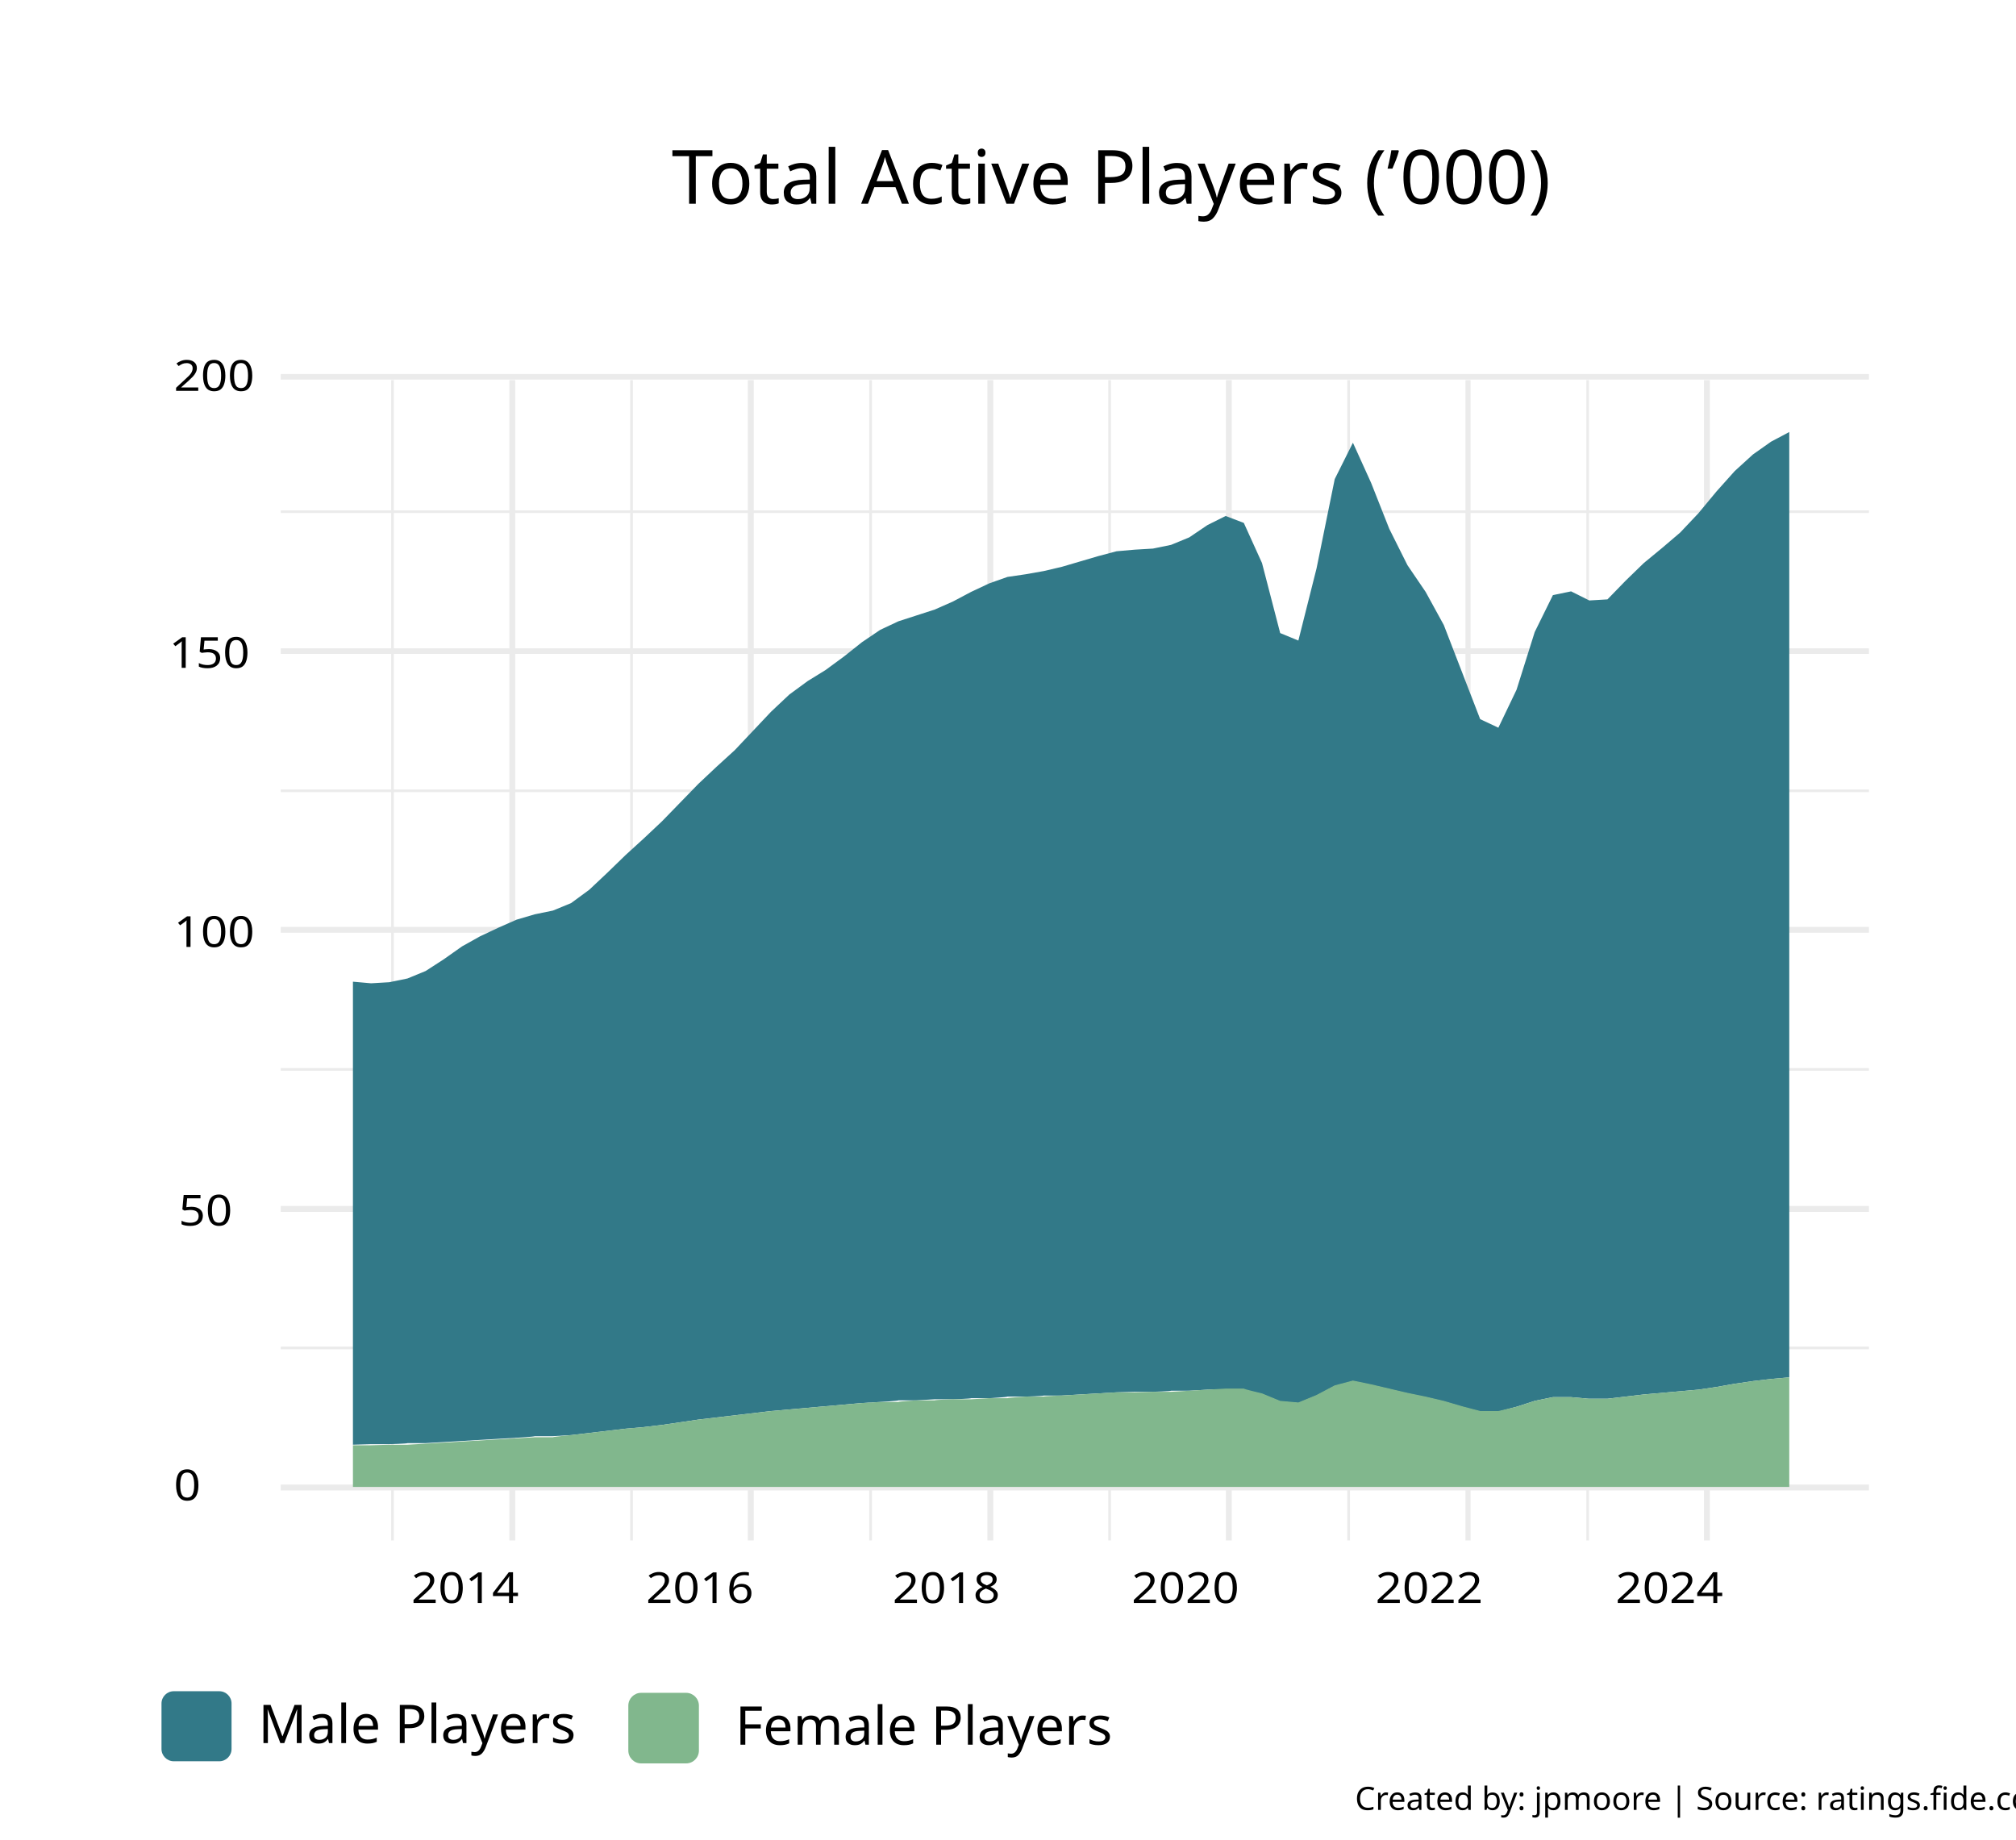
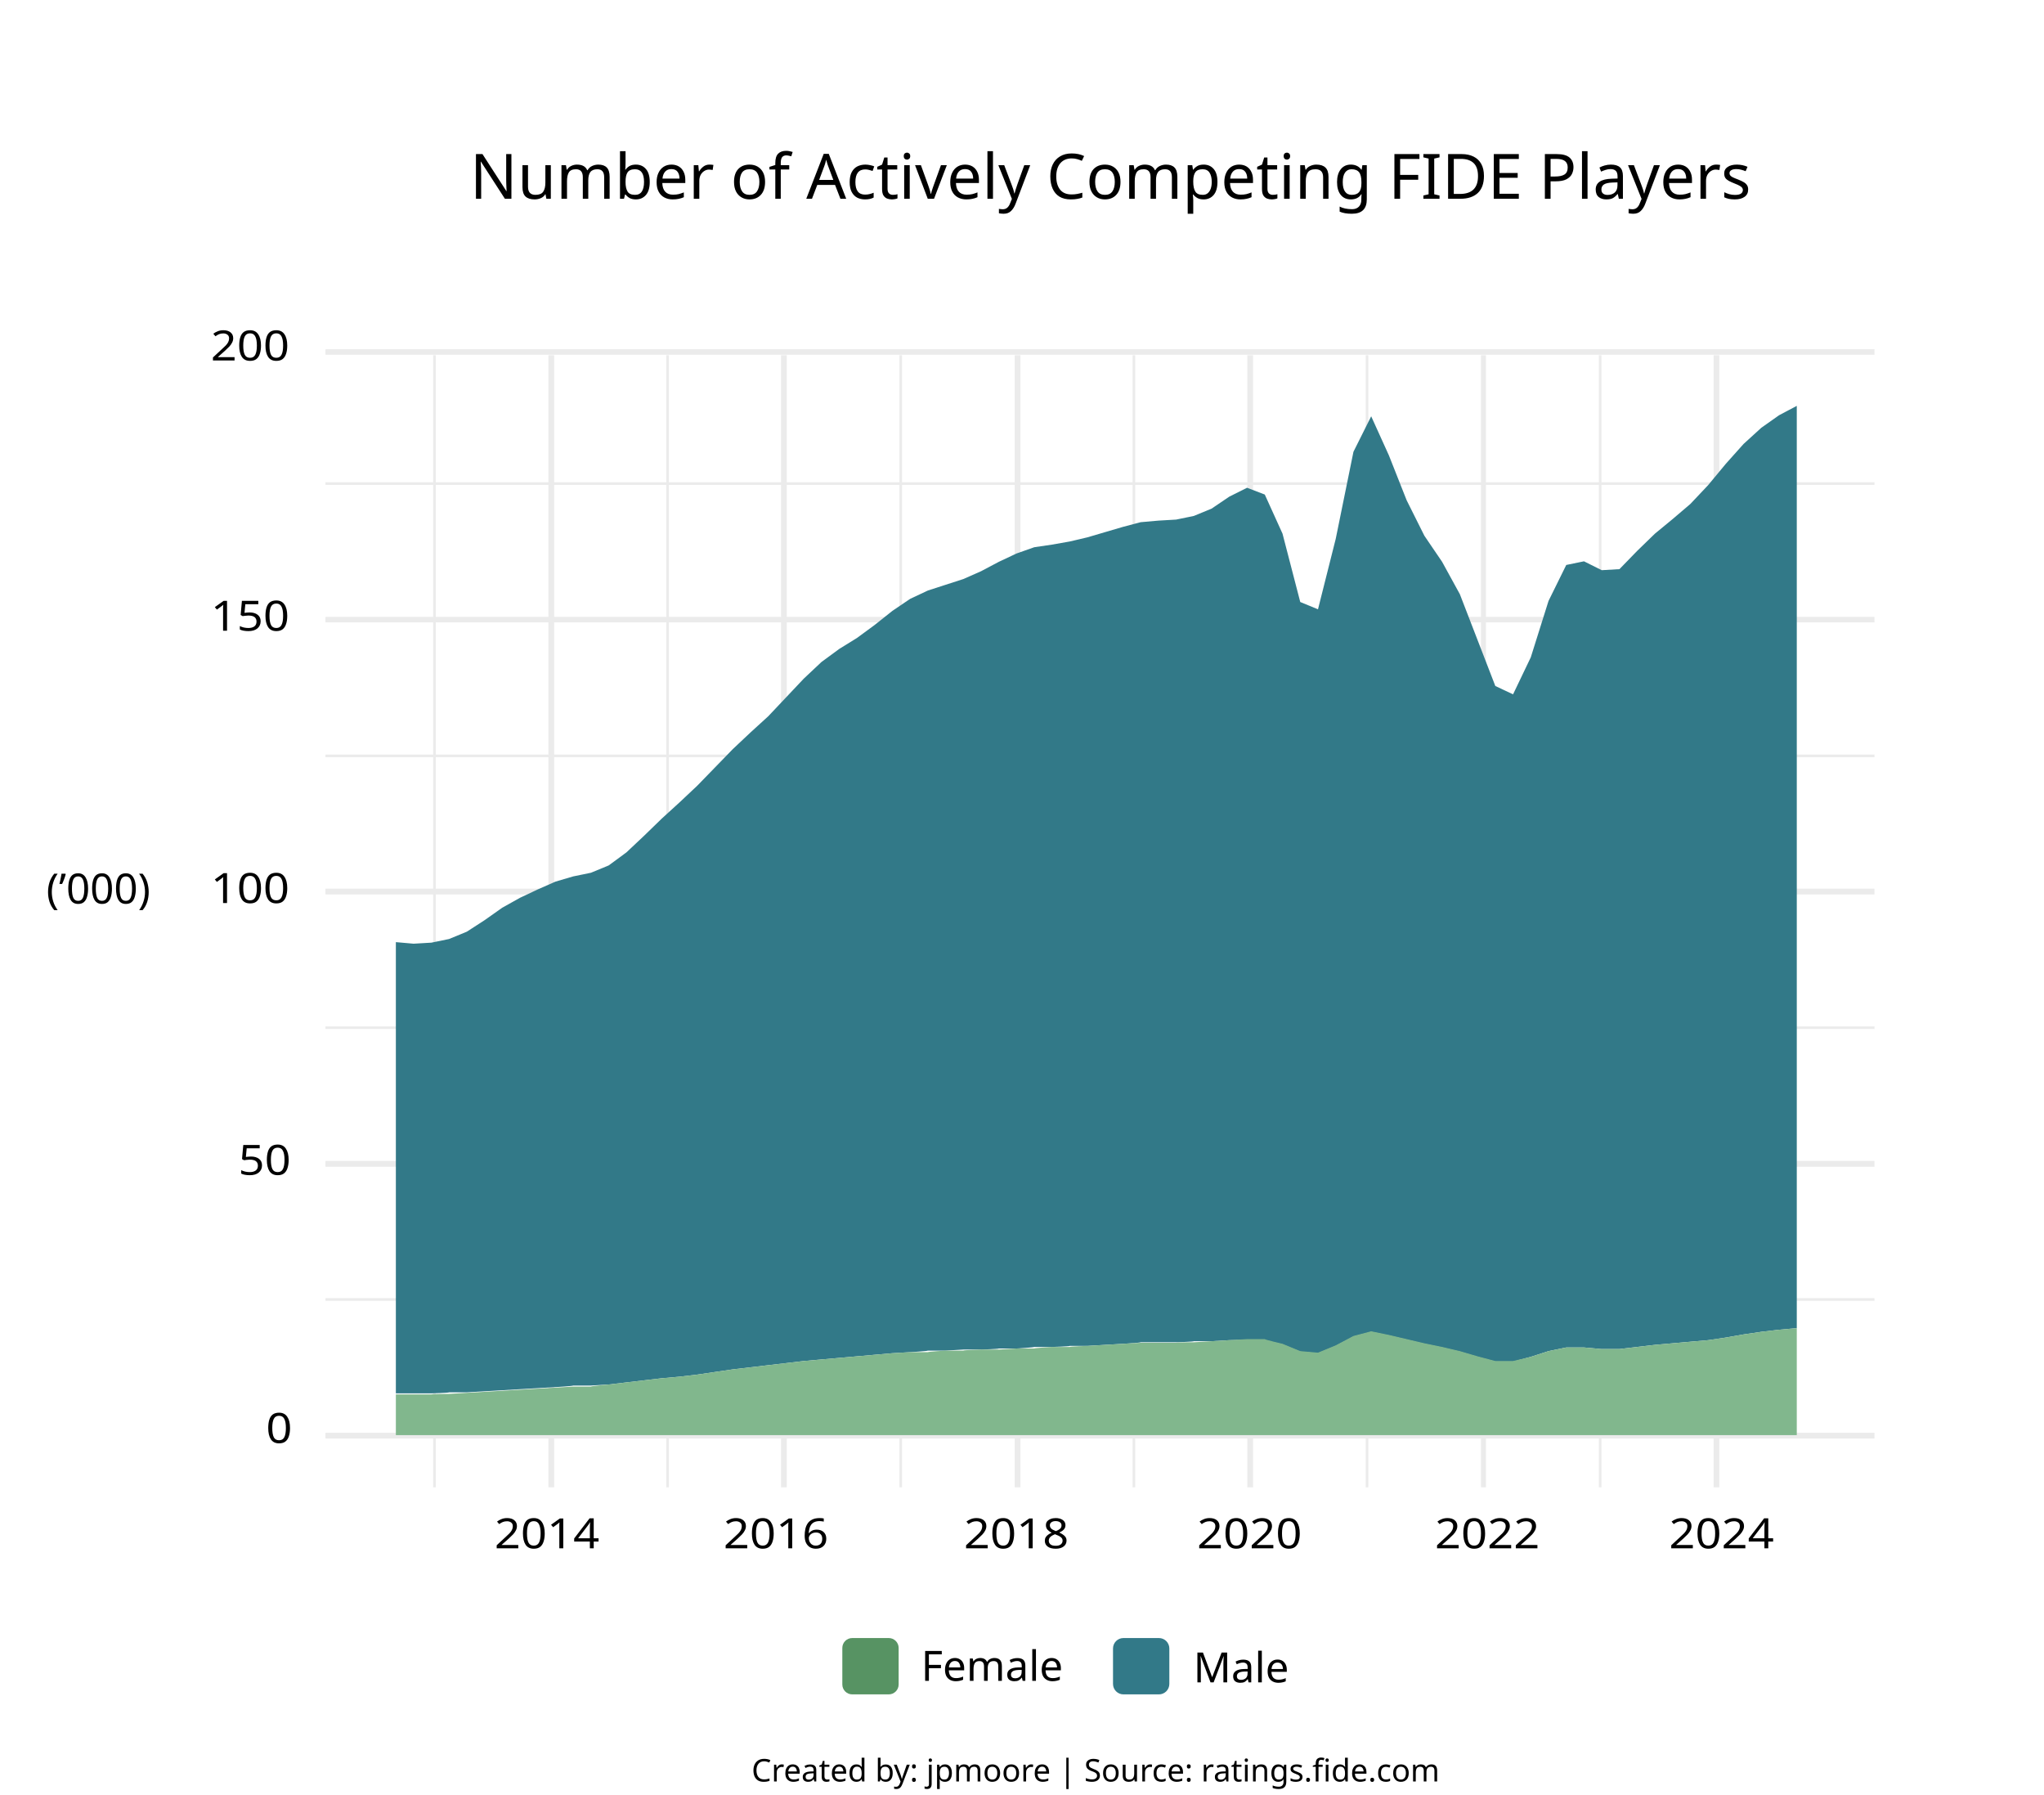
- <svg xmlns="http://www.w3.org/2000/svg" id="Layer_1" version="1.1" viewBox="0 0 377 344">
+ <svg xmlns="http://www.w3.org/2000/svg" id="Layer_1" version="1.1" viewBox="0 0 391.9 344">
  <defs>
    <style>
      .st0, .st1, .st2 {
        fill: none;
      }

      .st3 {
-         font-family: MyanmarSangamMN, 'Myanmar Sangam MN';
        font-size: 8px;
      }

-       .st3, .st4, .st5, .st6, .st7 {
+       .st3, .st4, .st5, .st6 {
        isolation: isolate;
+       }
+ 
+       .st3, .st5, .st6 {
+         font-family: TamilSangamMN, 'Tamil Sangam MN';
+       }
+ 
+       .st7 {
+         fill: #579363;
      }

      .st8 {
        clip-path: url(#clippath-17);
      }

      .st9 {
        clip-path: url(#clippath-19);
      }

      .st10 {
        clip-path: url(#clippath-11);
      }

      .st11 {
        clip-path: url(#clippath-16);
      }

      .st12 {
        clip-path: url(#clippath-18);
      }

      .st13 {
        clip-path: url(#clippath-10);
      }

      .st14 {
        clip-path: url(#clippath-15);
      }

      .st15 {
        clip-path: url(#clippath-13);
      }

      .st16 {
        clip-path: url(#clippath-14);
      }

      .st17 {
        clip-path: url(#clippath-12);
      }

      .st18 {
        clip-path: url(#clippath-20);
      }

      .st19 {
        clip-path: url(#clippath-1);
      }

      .st20 {
        clip-path: url(#clippath-3);
      }

      .st21 {
        clip-path: url(#clippath-4);
      }

      .st22 {
        clip-path: url(#clippath-2);
      }

      .st23 {
        clip-path: url(#clippath-7);
      }

      .st24 {
        clip-path: url(#clippath-6);
      }

      .st25 {
        clip-path: url(#clippath-9);
      }

      .st26 {
        clip-path: url(#clippath-8);
      }

      .st27 {
        clip-path: url(#clippath-5);
      }

      .st5 {
-         font-size: 10px;
-       }
- 
-       .st5, .st6, .st7 {
-         font-family: TamilSangamMN, 'Tamil Sangam MN';
+         font-size: 12px;
      }

      .st28 {
        fill: #81b78d;
      }

      .st6 {
        font-size: 6px;
      }

      .st1 {
        stroke-width: 1.1px;
      }

      .st1, .st2 {
        stroke: #ebebeb;
        stroke-linejoin: round;
      }

-       .st7 {
-         font-size: 14px;
-       }
- 
      .st29 {
        fill: #327988;
      }

      .st30 {
        clip-path: url(#clippath);
      }

      .st2 {
        stroke-width: .5px;
      }
    </style>
    <clipPath id="clippath">
-       <rect class="st0" x="52.5" y="251.8" width="297" height=".7" />
+       <rect class="st0" x="62.4" y="248.8" width="297" height=".7" />
    </clipPath>
    <clipPath id="clippath-1">
-       <rect class="st0" x="52.5" y="199.6" width="297" height=".7" />
+       <rect class="st0" x="62.4" y="196.6" width="297" height=".7" />
    </clipPath>
    <clipPath id="clippath-2">
-       <rect class="st0" x="52.5" y="147.4" width="297" height="1.4" />
+       <rect class="st0" x="62.4" y="144.4" width="297" height="1.4" />
    </clipPath>
    <clipPath id="clippath-3">
-       <rect class="st0" x="52.5" y="95.1" width="297" height="1.4" />
+       <rect class="st0" x="62.4" y="92.1" width="297" height="1.4" />
    </clipPath>
    <clipPath id="clippath-4">
-       <rect class="st0" x="72.9" y="71.1" width=".8" height="217" />
+       <rect class="st0" x="82.8" y="68.1" width=".8" height="217" />
    </clipPath>
    <clipPath id="clippath-5">
-       <rect class="st0" x="117.2" y="71.1" width="1.6" height="217" />
+       <rect class="st0" x="127.1" y="68.1" width="1.6" height="217" />
    </clipPath>
    <clipPath id="clippath-6">
-       <rect class="st0" x="162.5" y="71.1" width=".8" height="217" />
+       <rect class="st0" x="172.4" y="68.1" width=".8" height="217" />
    </clipPath>
    <clipPath id="clippath-7">
-       <rect class="st0" x="206.8" y="71.1" width="1.6" height="217" />
+       <rect class="st0" x="216.7" y="68.1" width="1.6" height="217" />
    </clipPath>
    <clipPath id="clippath-8">
-       <rect class="st0" x="251.2" y="71.1" width="1.6" height="217" />
+       <rect class="st0" x="261.1" y="68.1" width="1.6" height="217" />
    </clipPath>
    <clipPath id="clippath-9">
-       <rect class="st0" x="296.4" y="71.1" width=".8" height="217" />
+       <rect class="st0" x="306.3" y="68.1" width=".8" height="217" />
    </clipPath>
    <clipPath id="clippath-10">
-       <rect class="st0" x="52.5" y="277.6" width="297" height="1.4" />
+       <rect class="st0" x="62.4" y="274.6" width="297" height="1.4" />
    </clipPath>
    <clipPath id="clippath-11">
-       <rect class="st0" x="52.5" y="225.4" width="297" height="1.4" />
+       <rect class="st0" x="62.4" y="222.4" width="297" height="1.4" />
    </clipPath>
    <clipPath id="clippath-12">
-       <rect class="st0" x="52.5" y="173.1" width="297" height="1.4" />
+       <rect class="st0" x="62.4" y="170.1" width="297" height="1.4" />
    </clipPath>
    <clipPath id="clippath-13">
-       <rect class="st0" x="52.5" y="120.9" width="297" height="1.4" />
+       <rect class="st0" x="62.4" y="117.9" width="297" height="1.4" />
    </clipPath>
    <clipPath id="clippath-14">
-       <rect class="st0" x="95.1" y="71.1" width="1.6" height="217" />
+       <rect class="st0" x="105" y="68.1" width="1.6" height="217" />
    </clipPath>
    <clipPath id="clippath-15">
-       <rect class="st0" x="139.4" y="71.1" width="1.6" height="217" />
+       <rect class="st0" x="149.3" y="68.1" width="1.6" height="217" />
    </clipPath>
    <clipPath id="clippath-16">
-       <rect class="st0" x="184.6" y="71.1" width="1.6" height="217" />
+       <rect class="st0" x="194.5" y="68.1" width="1.6" height="217" />
    </clipPath>
    <clipPath id="clippath-17">
-       <rect class="st0" x="229" y="71.1" width="1.6" height="217" />
+       <rect class="st0" x="238.9" y="68.1" width="1.6" height="217" />
    </clipPath>
    <clipPath id="clippath-18">
-       <rect class="st0" x="273.4" y="71.1" width="1.6" height="217" />
+       <rect class="st0" x="283.3" y="68.1" width="1.6" height="217" />
    </clipPath>
    <clipPath id="clippath-19">
-       <rect class="st0" x="318.6" y="71.1" width="1.6" height="217" />
+       <rect class="st0" x="328.5" y="68.1" width="1.6" height="217" />
    </clipPath>
    <clipPath id="clippath-20">
-       <rect class="st0" x="52.5" y="69.6" width="297" height="1.4" />
+       <rect class="st0" x="62.4" y="66.6" width="297" height="1.4" />
    </clipPath>
  </defs>
-   <rect class="st29" x="30.2" y="316.3" width="13.1" height="13.1" rx="2.3" ry="2.3" />
-   <rect class="st28" x="117.5" y="316.6" width="13.2" height="13.2" rx="2.4" ry="2.4" />
-   <g class="st4">
-     <text class="st5" transform="translate(48.3 326)">
-       <tspan x="0" y="0">Male Players</tspan>
-     </text>
-   </g>
-   <g class="st4">
-     <g class="st4">
-       <g class="st4">
-         <text class="st5" transform="translate(137.5 326.3)">
-           <tspan x="0" y="0">Female Players</tspan>
+   <g class="st4">
+     <g class="st4">
+       <g class="st4">
+         <g class="st4">
+           <text class="st6" transform="translate(144.1 341.5)">
+             <tspan x="0" y="0">Created by: jpmoore | Source: ratings.fide.com</tspan>
+           </text>
+         </g>
+       </g>
+     </g>
+   </g>
+   <g class="st4">
+     <g class="st4">
+       <g class="st4">
+         <g class="st4">
+           <text class="st3" transform="translate(94.8 296.8) scale(1.1 1)">
+             <tspan x="0" y="0">2014</tspan>
+           </text>
+         </g>
+       </g>
+     </g>
+   </g>
+   <g class="st4">
+     <g class="st4">
+       <g class="st4">
+         <g class="st4">
+           <text class="st3" transform="translate(138.7 296.8) scale(1.1 1)">
+             <tspan x="0" y="0">2016</tspan>
+           </text>
+         </g>
+       </g>
+     </g>
+   </g>
+   <g class="st4">
+     <g class="st4">
+       <g class="st4">
+         <g class="st4">
+           <text class="st3" transform="translate(184.8 296.8) scale(1.1 1)">
+             <tspan x="0" y="0">2018</tspan>
+           </text>
+         </g>
+       </g>
+     </g>
+   </g>
+   <g class="st4">
+     <g class="st4">
+       <g class="st4">
+         <g class="st4">
+           <text class="st3" transform="translate(229.5 296.8) scale(1.1 1)">
+             <tspan x="0" y="0">2020</tspan>
+           </text>
+         </g>
+       </g>
+     </g>
+   </g>
+   <g class="st4">
+     <g class="st4">
+       <g class="st4">
+         <g class="st4">
+           <text class="st3" transform="translate(275.1 296.8) scale(1.1 1)">
+             <tspan x="0" y="0">2022</tspan>
+           </text>
+         </g>
+       </g>
+     </g>
+   </g>
+   <g class="st4">
+     <g class="st4">
+       <g class="st4">
+         <g class="st4">
+           <text class="st3" transform="translate(320 296.8) scale(1.1 1)">
+             <tspan x="0" y="0">2024</tspan>
+           </text>
+         </g>
+       </g>
+     </g>
+   </g>
+   <g class="st30">
+     <path class="st2" d="M62.4,249.1h297" />
+   </g>
+   <g class="st19">
+     <path class="st2" d="M62.4,197h297" />
+   </g>
+   <g class="st22">
+     <path class="st2" d="M62.4,144.9h297" />
+   </g>
+   <g class="st20">
+     <path class="st2" d="M62.4,92.7h297" />
+   </g>
+   <g class="st21">
+     <path class="st2" d="M83.3,285.1V68.1" />
+   </g>
+   <g class="st27">
+     <path class="st2" d="M128,285.1V68.1" />
+   </g>
+   <g class="st24">
+     <path class="st2" d="M172.7,285.1V68.1" />
+   </g>
+   <g class="st23">
+     <path class="st2" d="M217.4,285.1V68.1" />
+   </g>
+   <g class="st26">
+     <path class="st2" d="M262.1,285.1V68.1" />
+   </g>
+   <g class="st25">
+     <path class="st2" d="M306.8,285.1V68.1" />
+   </g>
+   <g class="st13">
+     <path class="st1" d="M62.4,275.2h297" />
+   </g>
+   <g class="st10">
+     <path class="st1" d="M62.4,223.1h297" />
+   </g>
+   <g class="st17">
+     <path class="st1" d="M62.4,170.9h297" />
+   </g>
+   <g class="st15">
+     <path class="st1" d="M62.4,118.8h297" />
+   </g>
+   <g class="st16">
+     <path class="st1" d="M105.7,285.1V68.1" />
+   </g>
+   <g class="st14">
+     <path class="st1" d="M150.3,285.1V68.1" />
+   </g>
+   <g class="st11">
+     <path class="st1" d="M195.1,285.1V68.1" />
+   </g>
+   <g class="st8">
+     <path class="st1" d="M239.7,285.1V68.1" />
+   </g>
+   <g class="st12">
+     <path class="st1" d="M284.5,285.1V68.1" />
+   </g>
+   <g class="st9">
+     <path class="st1" d="M329.1,285.1V68.1" />
+   </g>
+   <path class="st29" d="M75.9,180.6l3.4.3,3.4-.2,3.4-.7,3.4-1.4,3.4-2.2,3.4-2.4,3.4-1.9,3.4-1.6,3.4-1.5,3.4-1,3.4-.7,3.4-1.4,3.4-2.5,3.4-3.2,3.4-3.3,3.4-3.1,3.4-3.2,3.4-3.5,3.4-3.5,3.4-3.2,3.4-3.1,3.4-3.6,3.4-3.6,3.4-3.2,3.4-2.5,3.4-2.1,3.4-2.5,3.4-2.7,3.4-2.3,3.4-1.6,3.4-1.1,3.4-1.1,3.4-1.5,3.4-1.8,3.4-1.6,3.4-1.2,3.4-.5,3.4-.6,3.4-.8,3.4-1,3.4-1,3.4-.9,3.4-.3,3.4-.2,3.4-.7,3.4-1.4,3.4-2.3,3.4-1.7,3.4,1.3,3.4,7.5,3.4,13.1,3.4,1.4,3.4-13.5,3.4-16.7,3.4-6.8,3.4,7.5,3.4,8.6,3.4,6.8,3.4,5,3.4,6.2,3.4,8.8,3.4,8.8,3.4,1.6,3.4-7.1,3.4-10.8,3.4-6.9,3.4-.7,3.4,1.7,3.4-.2,3.4-3.5,3.4-3.3,3.4-2.8,3.4-2.9,3.4-3.6,3.4-4.1,3.4-3.8,3.4-3.1,3.4-2.4,3.4-1.8v176.8l-3.4.3-3.4.4-3.4.5-3.4.6-3.4.5-3.4.3-3.4.3-3.4.3-3.4.4-3.4.4h-3.4l-3.4-.3h-3.4l-3.4.7-3.4,1.1-3.4.9h-3.4l-3.4-.9-3.4-1-3.4-.8-3.4-.7-3.4-.8-3.4-.8-3.4-.7-3.4.9-3.4,1.8-3.4,1.4-3.4-.3-3.4-1.4-3.4-.8h-3.4c0-.1-3.4,0-3.4,0l-3.4.2h-3.4c0,.1-3.4.2-3.4.2h-6.8c0,.1-3.4.3-3.4.3l-3.4.2-3.4.2h-3.4c0,.1-3.4.2-3.4.2h-3.4c0,.1-3.4.3-3.4.3h-3.4c0,.1-3.4.2-3.4.2h-3.4l-3.4.2h-3.4c0,.1-3.4.3-3.4.3l-3.4.2-3.4.3-3.4.3-3.4.3-3.4.3-3.4.3-3.4.4-3.4.4-3.4.4-3.4.4-3.4.5-3.4.5-3.4.4-3.4.3-3.4.4-3.4.4-3.4.4-3.4.2h-3.4c0,.1-3.4.3-3.4.3l-3.4.2-3.4.2-3.4.2-3.4.2-3.4.2h-3.4c0,.1-3.4.2-3.4.2h-6.8c0,.1,0-86.6,0-86.6h0Z" />
+   <path class="st28" d="M75.9,267.3h6.8c0-.1,3.4-.1,3.4-.1l3.4-.2,3.4-.2,3.4-.2,3.4-.2,3.4-.2,3.4-.2,3.4-.2h3.4c0-.1,3.4-.4,3.4-.4l3.4-.4,3.4-.4,3.4-.4,3.4-.3,3.4-.4,3.4-.5,3.4-.5,3.4-.4,3.4-.4,3.4-.4,3.4-.4,3.4-.3,3.4-.3,3.4-.3,3.4-.3,3.4-.3,3.4-.2h3.4c0-.1,3.4-.3,3.4-.3h3.4c0-.1,3.4-.2,3.4-.2h3.4l3.4-.2h3.4c0-.1,3.4-.3,3.4-.3h3.4c0-.1,3.4-.2,3.4-.2l3.4-.2,3.4-.2,3.4-.2h6.8c0-.1,3.4-.1,3.4-.1l3.4-.2,3.4-.2,3.4-.2h3.4c0,.1,3.4.9,3.4.9l3.4,1.4,3.4.3,3.4-1.4,3.4-1.8,3.4-.9,3.4.7,3.4.8,3.4.8,3.4.7,3.4.8,3.4,1,3.4.9h3.4l3.4-.8,3.4-1.1,3.4-.7h3.4l3.4.3h3.4l3.4-.4,3.4-.4,3.4-.3,3.4-.3,3.4-.3,3.4-.5,3.4-.6,3.4-.5,3.4-.4,3.4-.3v20.5H75.9v-7.9h0Z" />
+   <g class="st4">
+     <g class="st4">
+       <g class="st4">
+         <g class="st4">
+           <text class="st3" transform="translate(40.4 120.9) scale(1.1 1)">
+             <tspan x="0" y="0">150</tspan>
+           </text>
+         </g>
+       </g>
+     </g>
+   </g>
+   <g class="st4">
+     <g class="st4">
+       <g class="st4">
+         <g class="st4">
+           <text class="st3" transform="translate(40.4 173.1) scale(1.1 1)">
+             <tspan x="0" y="0">100</tspan>
+           </text>
+         </g>
+       </g>
+     </g>
+   </g>
+   <g class="st4">
+     <g class="st4">
+       <g class="st4">
+         <g class="st4">
+           <text class="st3" transform="translate(45.7 225.2) scale(1.1 1)">
+             <tspan x="0" y="0">50</tspan>
+           </text>
+         </g>
+       </g>
+     </g>
+   </g>
+   <g class="st4">
+     <g class="st4">
+       <g class="st4">
+         <g class="st4">
+           <text class="st3" transform="translate(51 276.6) scale(1.1 1)">
+             <tspan x="0" y="0">0</tspan>
+           </text>
+         </g>
+       </g>
+     </g>
+   </g>
+   <g class="st18">
+     <path class="st1" d="M62.4,67.5h297" />
+   </g>
+   <g class="st4">
+     <g class="st4">
+       <g class="st4">
+         <g class="st4">
+           <text class="st3" transform="translate(40.4 69.1) scale(1.1 1)">
+             <tspan x="0" y="0">200</tspan>
+           </text>
+         </g>
+       </g>
+     </g>
+   </g>
+   <g class="st4">
+     <g class="st4">
+       <g class="st4">
+         <text class="st5" transform="translate(90.1 38.1)">
+           <tspan x="0" y="0">Number of Actively Competing FIDE Players</tspan>
        </text>
      </g>
    </g>
  </g>
-   <g class="st4">
-     <g class="st4">
-       <g class="st4">
-         <text class="st6" transform="translate(253.4 338.5)">
-           <tspan x="0" y="0">Created by: jpmoore | Source: ratings.fide.com</tspan>
+   <g>
+     <rect class="st7" x="161.5" y="314" width="10.8" height="10.8" rx="1.9" ry="1.9" />
+     <rect class="st29" x="213.4" y="314" width="10.8" height="10.8" rx="2" ry="2" />
+     <g class="st4">
+       <text class="st3" transform="translate(176.6 322.2)">
+         <tspan x="0" y="0">Female</tspan>
+       </text>
+     </g>
+     <g class="st4">
+       <g class="st4">
+         <g class="st4">
+           <text class="st3" transform="translate(228.8 322.5)">
+             <tspan x="0" y="0">Male</tspan>
+           </text>
+         </g>
+       </g>
+     </g>
+   </g>
+   <g class="st4">
+     <g class="st4">
+       <g class="st4">
+         <text class="st3" transform="translate(8.9 173.2)">
+           <tspan x="0" y="0">(’000)</tspan>
        </text>
      </g>
    </g>
  </g>
-   <g class="st4">
-     <g class="st4">
-       <g class="st4">
-         <text class="st3" transform="translate(76.9 299.8) scale(1.1 1)">
-           <tspan x="0" y="0">2014</tspan>
-         </text>
-       </g>
-     </g>
-   </g>
-   <g class="st4">
-     <g class="st4">
-       <g class="st4">
-         <text class="st3" transform="translate(120.8 299.8) scale(1.1 1)">
-           <tspan x="0" y="0">2016</tspan>
-         </text>
-       </g>
-     </g>
-   </g>
-   <g class="st4">
-     <g class="st4">
-       <g class="st4">
-         <text class="st3" transform="translate(166.9 299.8) scale(1.1 1)">
-           <tspan x="0" y="0">2018</tspan>
-         </text>
-       </g>
-     </g>
-   </g>
-   <g class="st4">
-     <g class="st4">
-       <g class="st4">
-         <text class="st3" transform="translate(211.6 299.8) scale(1.1 1)">
-           <tspan x="0" y="0">2020</tspan>
-         </text>
-       </g>
-     </g>
-   </g>
-   <g class="st4">
-     <g class="st4">
-       <g class="st4">
-         <text class="st3" transform="translate(257.2 299.8) scale(1.1 1)">
-           <tspan x="0" y="0">2022</tspan>
-         </text>
-       </g>
-     </g>
-   </g>
-   <g class="st4">
-     <g class="st4">
-       <g class="st4">
-         <text class="st3" transform="translate(302.1 299.8) scale(1.1 1)">
-           <tspan x="0" y="0">2024</tspan>
-         </text>
-       </g>
-     </g>
-   </g>
-   <g class="st30">
-     <path class="st2" d="M52.5,252.1h297" />
-   </g>
-   <g class="st19">
-     <path class="st2" d="M52.5,200h297" />
-   </g>
-   <g class="st22">
-     <path class="st2" d="M52.5,147.9h297" />
-   </g>
-   <g class="st20">
-     <path class="st2" d="M52.5,95.7h297" />
-   </g>
-   <g class="st21">
-     <path class="st2" d="M73.4,288.1V71.1" />
-   </g>
-   <g class="st27">
-     <path class="st2" d="M118.1,288.1V71.1" />
-   </g>
-   <g class="st24">
-     <path class="st2" d="M162.8,288.1V71.1" />
-   </g>
-   <g class="st23">
-     <path class="st2" d="M207.5,288.1V71.1" />
-   </g>
-   <g class="st26">
-     <path class="st2" d="M252.2,288.1V71.1" />
-   </g>
-   <g class="st25">
-     <path class="st2" d="M296.9,288.1V71.1" />
-   </g>
-   <g class="st13">
-     <path class="st1" d="M52.5,278.2h297" />
-   </g>
-   <g class="st10">
-     <path class="st1" d="M52.5,226.1h297" />
-   </g>
-   <g class="st17">
-     <path class="st1" d="M52.5,173.9h297" />
-   </g>
-   <g class="st15">
-     <path class="st1" d="M52.5,121.8h297" />
-   </g>
-   <g class="st16">
-     <path class="st1" d="M95.8,288.1V71.1" />
-   </g>
-   <g class="st14">
-     <path class="st1" d="M140.4,288.1V71.1" />
-   </g>
-   <g class="st11">
-     <path class="st1" d="M185.2,288.1V71.1" />
-   </g>
-   <g class="st8">
-     <path class="st1" d="M229.8,288.1V71.1" />
-   </g>
-   <g class="st12">
-     <path class="st1" d="M274.6,288.1V71.1" />
-   </g>
-   <g class="st9">
-     <path class="st1" d="M319.2,288.1V71.1" />
-   </g>
-   <path class="st29" d="M66,183.6l3.4.3,3.4-.2,3.4-.7,3.4-1.4,3.4-2.2,3.4-2.4,3.4-1.9,3.4-1.6,3.4-1.5,3.4-1,3.4-.7,3.4-1.4,3.4-2.5,3.4-3.2,3.4-3.3,3.4-3.1,3.4-3.2,3.4-3.5,3.4-3.5,3.4-3.2,3.4-3.1,3.4-3.6,3.4-3.6,3.4-3.2,3.4-2.5,3.4-2.1,3.4-2.5,3.4-2.7,3.4-2.3,3.4-1.6,3.4-1.1,3.4-1.1,3.4-1.5,3.4-1.8,3.4-1.6,3.4-1.2,3.4-.5,3.4-.6,3.4-.8,3.4-1,3.4-1,3.4-.9,3.4-.3,3.4-.2,3.4-.7,3.4-1.4,3.4-2.3,3.4-1.7,3.4,1.3,3.4,7.5,3.4,13.1,3.4,1.4,3.4-13.5,3.4-16.7,3.4-6.8,3.4,7.5,3.4,8.6,3.4,6.8,3.4,5,3.4,6.2,3.4,8.8,3.4,8.8,3.4,1.6,3.4-7.1,3.4-10.8,3.4-6.9,3.4-.7,3.4,1.7,3.4-.2,3.4-3.5,3.4-3.3,3.4-2.8,3.4-2.9,3.4-3.6,3.4-4.1,3.4-3.8,3.4-3.1,3.4-2.4,3.4-1.8v176.8l-3.4.3-3.4.4-3.4.5-3.4.6-3.4.5-3.4.3-3.4.3-3.4.3-3.4.4-3.4.4h-3.4s-3.4-.3-3.4-.3h-3.4l-3.4.7-3.4,1.1-3.4.9h-3.4s-3.4-.9-3.4-.9l-3.4-1-3.4-.8-3.4-.7-3.4-.8-3.4-.8-3.4-.7-3.4.9-3.4,1.8-3.4,1.4-3.4-.3-3.4-1.4-3.4-.8h-3.4c0-.1-3.4,0-3.4,0l-3.4.2h-3.4c0,.1-3.4.2-3.4.2h-3.4s-3.4.1-3.4.1l-3.4.2-3.4.2-3.4.2h-3.4c0,.1-3.4.2-3.4.2h-3.4c0,.1-3.4.3-3.4.3h-3.4c0,.1-3.4.2-3.4.2h-3.4c0,0-3.4.2-3.4.2h-3.4c0,.1-3.4.3-3.4.3l-3.4.2-3.4.3-3.4.3-3.4.3-3.4.3-3.4.3-3.4.4-3.4.4-3.4.4-3.4.4-3.4.5-3.4.5-3.4.4-3.4.3-3.4.4-3.4.4-3.4.4-3.4.2h-3.4c0,.1-3.4.3-3.4.3l-3.4.2-3.4.2-3.4.2-3.4.2-3.4.2h-3.4c0,.1-3.4.2-3.4.2h-3.4c0,0-3.4.1-3.4.1v-86.7Z" />
-   <path class="st28" d="M66,270.3h3.4c0,0,3.4-.1,3.4-.1h3.4c0,0,3.4-.2,3.4-.2l3.4-.2,3.4-.2,3.4-.2,3.4-.2,3.4-.2,3.4-.2h3.4c0-.1,3.4-.4,3.4-.4l3.4-.4,3.4-.4,3.4-.4,3.4-.3,3.4-.4,3.4-.5,3.4-.5,3.4-.4,3.4-.4,3.4-.4,3.4-.4,3.4-.3,3.4-.3,3.4-.3,3.4-.3,3.4-.3,3.4-.2h3.4c0-.1,3.4-.3,3.4-.3h3.4c0-.1,3.4-.2,3.4-.2h3.4c0,0,3.4-.2,3.4-.2h3.4c0-.1,3.4-.3,3.4-.3h3.4c0-.1,3.4-.2,3.4-.2l3.4-.2,3.4-.2,3.4-.2h3.4c0,0,3.4-.1,3.4-.1h3.4c0,0,3.4-.2,3.4-.2l3.4-.2,3.4-.2h3.4c0,.1,3.4.9,3.4.9l3.4,1.4,3.4.3,3.4-1.4,3.4-1.8,3.4-.9,3.4.7,3.4.8,3.4.8,3.4.7,3.4.8,3.4,1,3.4.9h3.4s3.4-.8,3.4-.8l3.4-1.1,3.4-.7h3.4l3.4.3h3.4s3.4-.4,3.4-.4l3.4-.4,3.4-.3,3.4-.3,3.4-.3,3.4-.5,3.4-.6,3.4-.5,3.4-.4,3.4-.3v20.5H66v-7.9Z" />
-   <g class="st4">
-     <g class="st4">
-       <g class="st4">
-         <text class="st3" transform="translate(31.6 124.9) scale(1.1 1)">
-           <tspan x="0" y="0">150</tspan>
-         </text>
-       </g>
-     </g>
-   </g>
-   <g class="st4">
-     <g class="st4">
-       <g class="st4">
-         <text class="st3" transform="translate(32.5 177.1) scale(1.1 1)">
-           <tspan x="0" y="0">100</tspan>
-         </text>
-       </g>
-     </g>
-   </g>
-   <g class="st4">
-     <g class="st4">
-       <g class="st4">
-         <text class="st3" transform="translate(33.4 229.2) scale(1.1 1)">
-           <tspan x="0" y="0">50</tspan>
-         </text>
-       </g>
-     </g>
-   </g>
-   <g class="st4">
-     <g class="st4">
-       <g class="st4">
-         <text class="st3" transform="translate(32.5 280.6) scale(1.1 1)">
-           <tspan x="0" y="0">0</tspan>
-         </text>
-       </g>
-     </g>
-   </g>
-   <g class="st18">
-     <path class="st1" d="M52.5,70.5h297" />
-   </g>
-   <g class="st4">
-     <g class="st4">
-       <g class="st4">
-         <text class="st3" transform="translate(32.5 73.1) scale(1.1 1)">
-           <tspan x="0" y="0">200</tspan>
-         </text>
-       </g>
-     </g>
-   </g>
-   <g class="st4">
-     <g class="st4">
-       <text class="st7" transform="translate(125.6 38.1)">
-         <tspan x="0" y="0">Total Active Players (’000)</tspan>
-       </text>
-     </g>
-   </g>
</svg>
